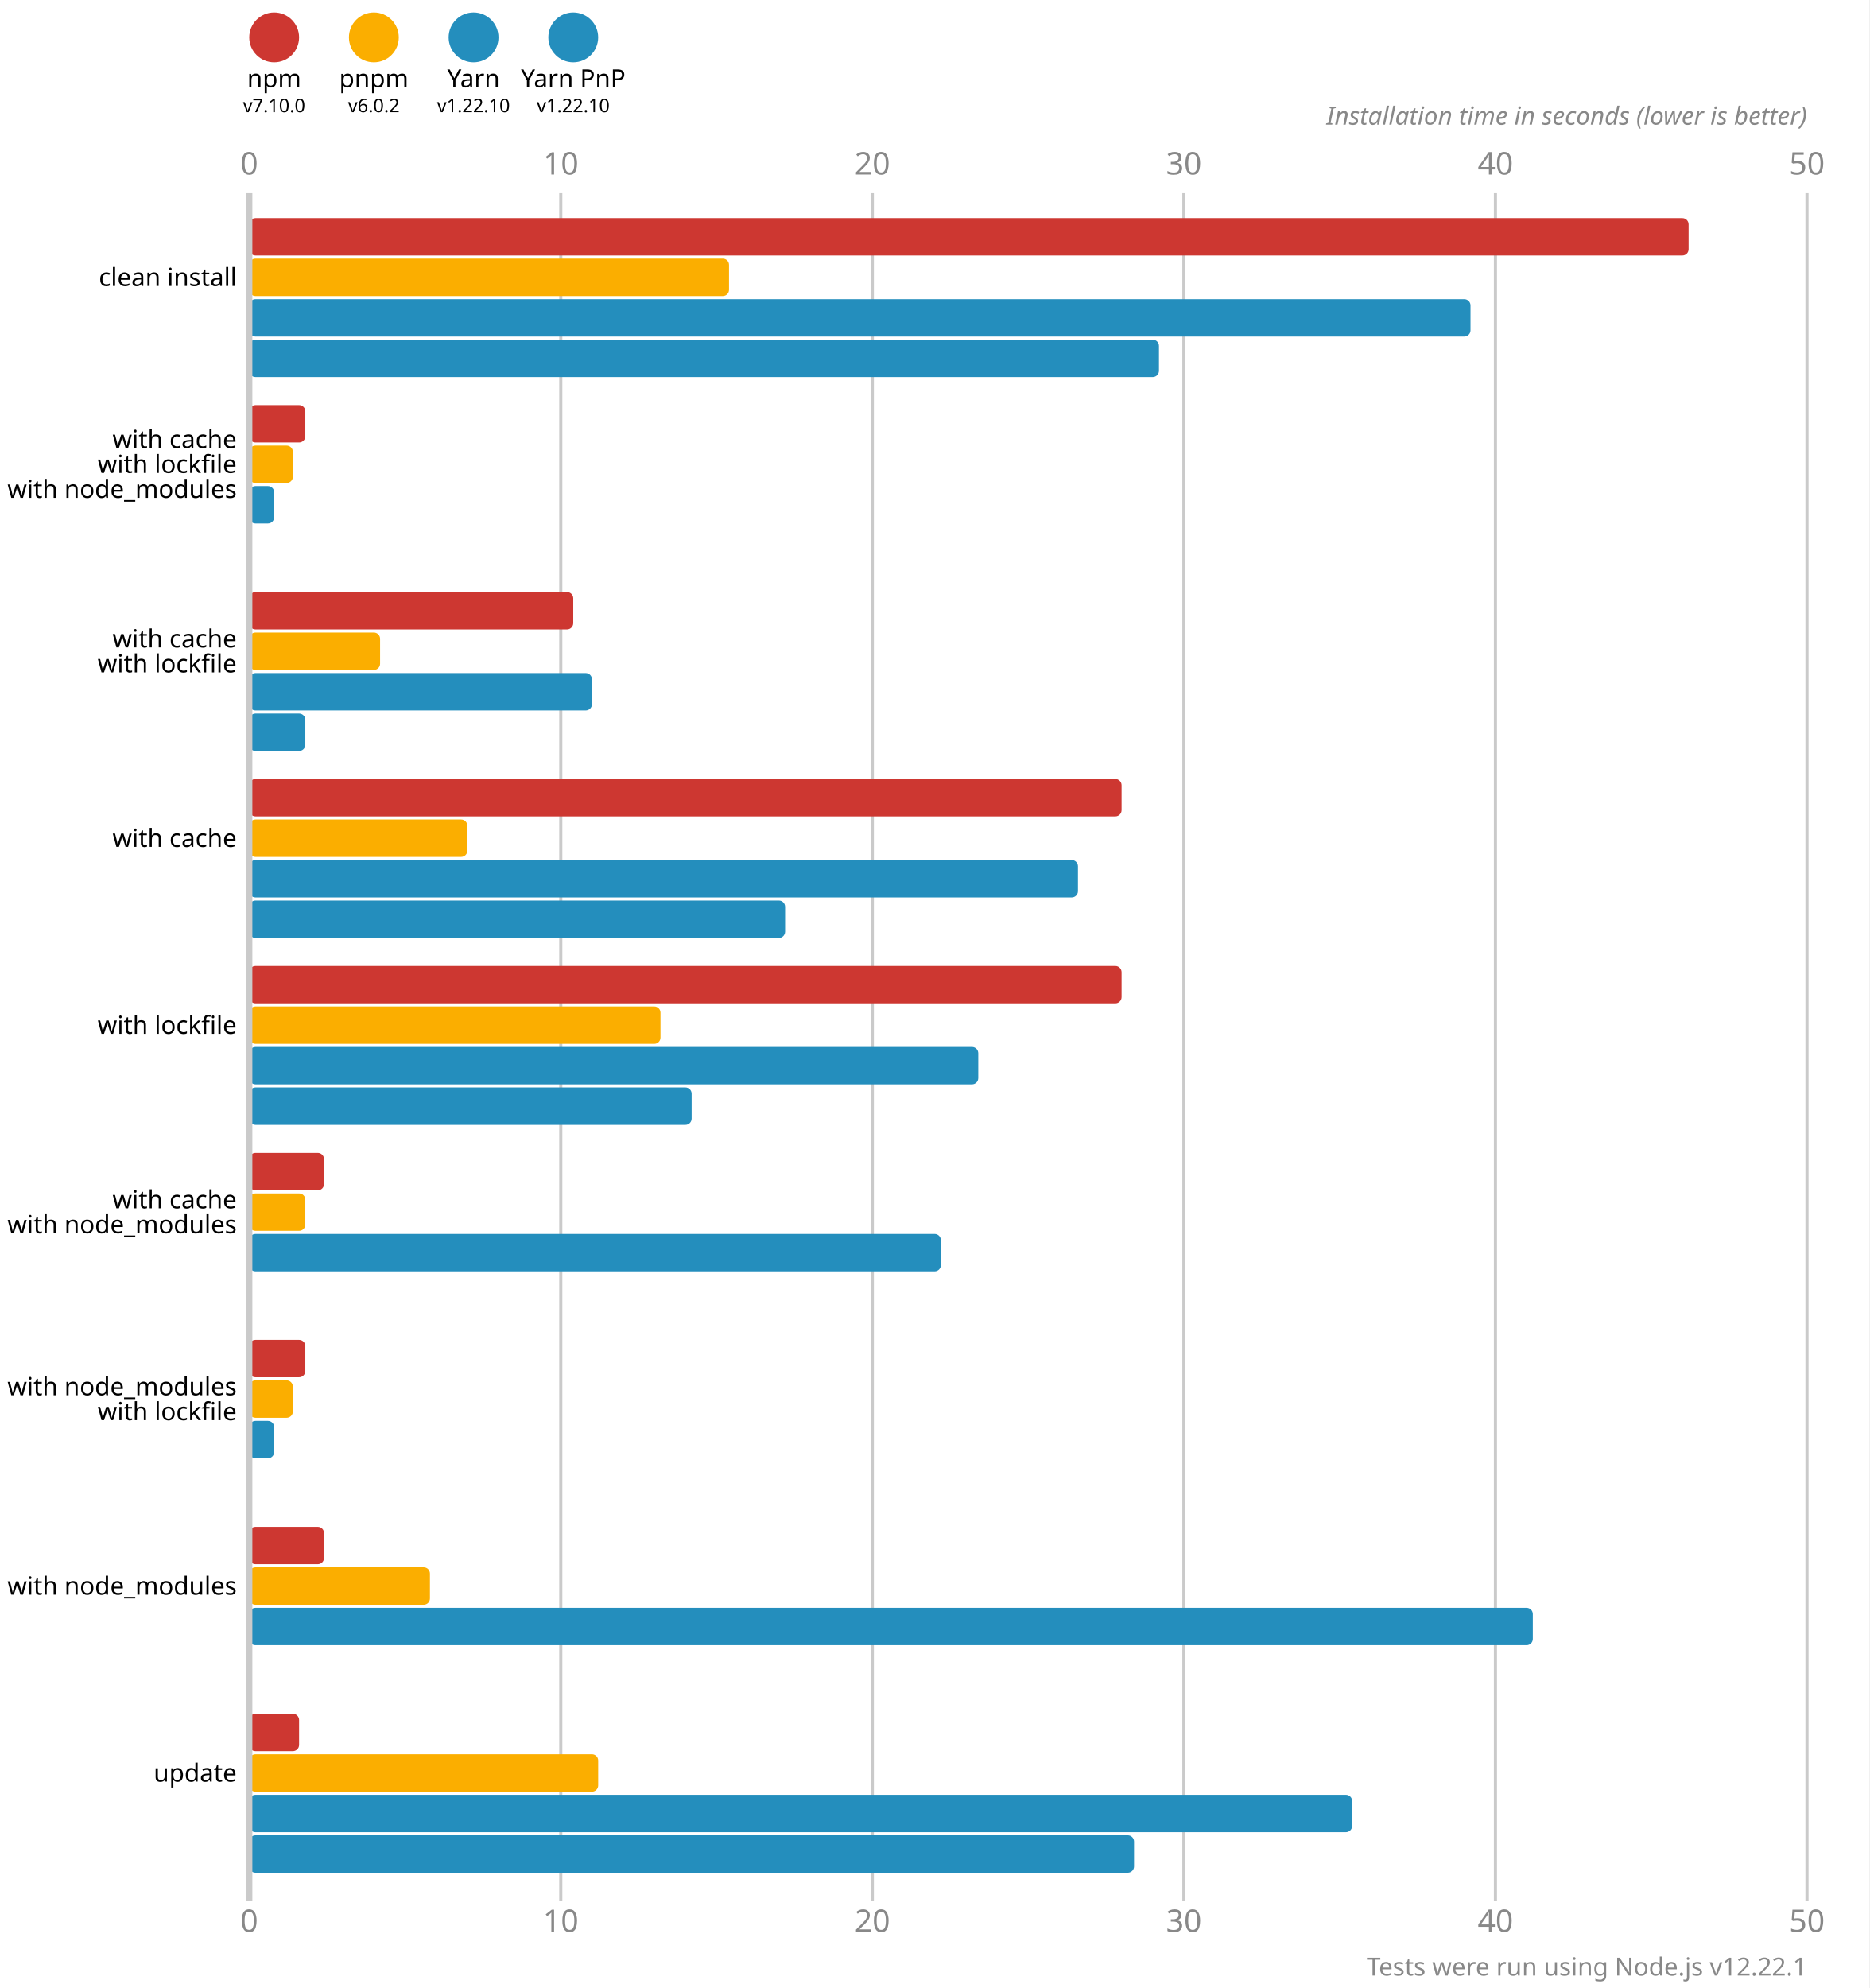
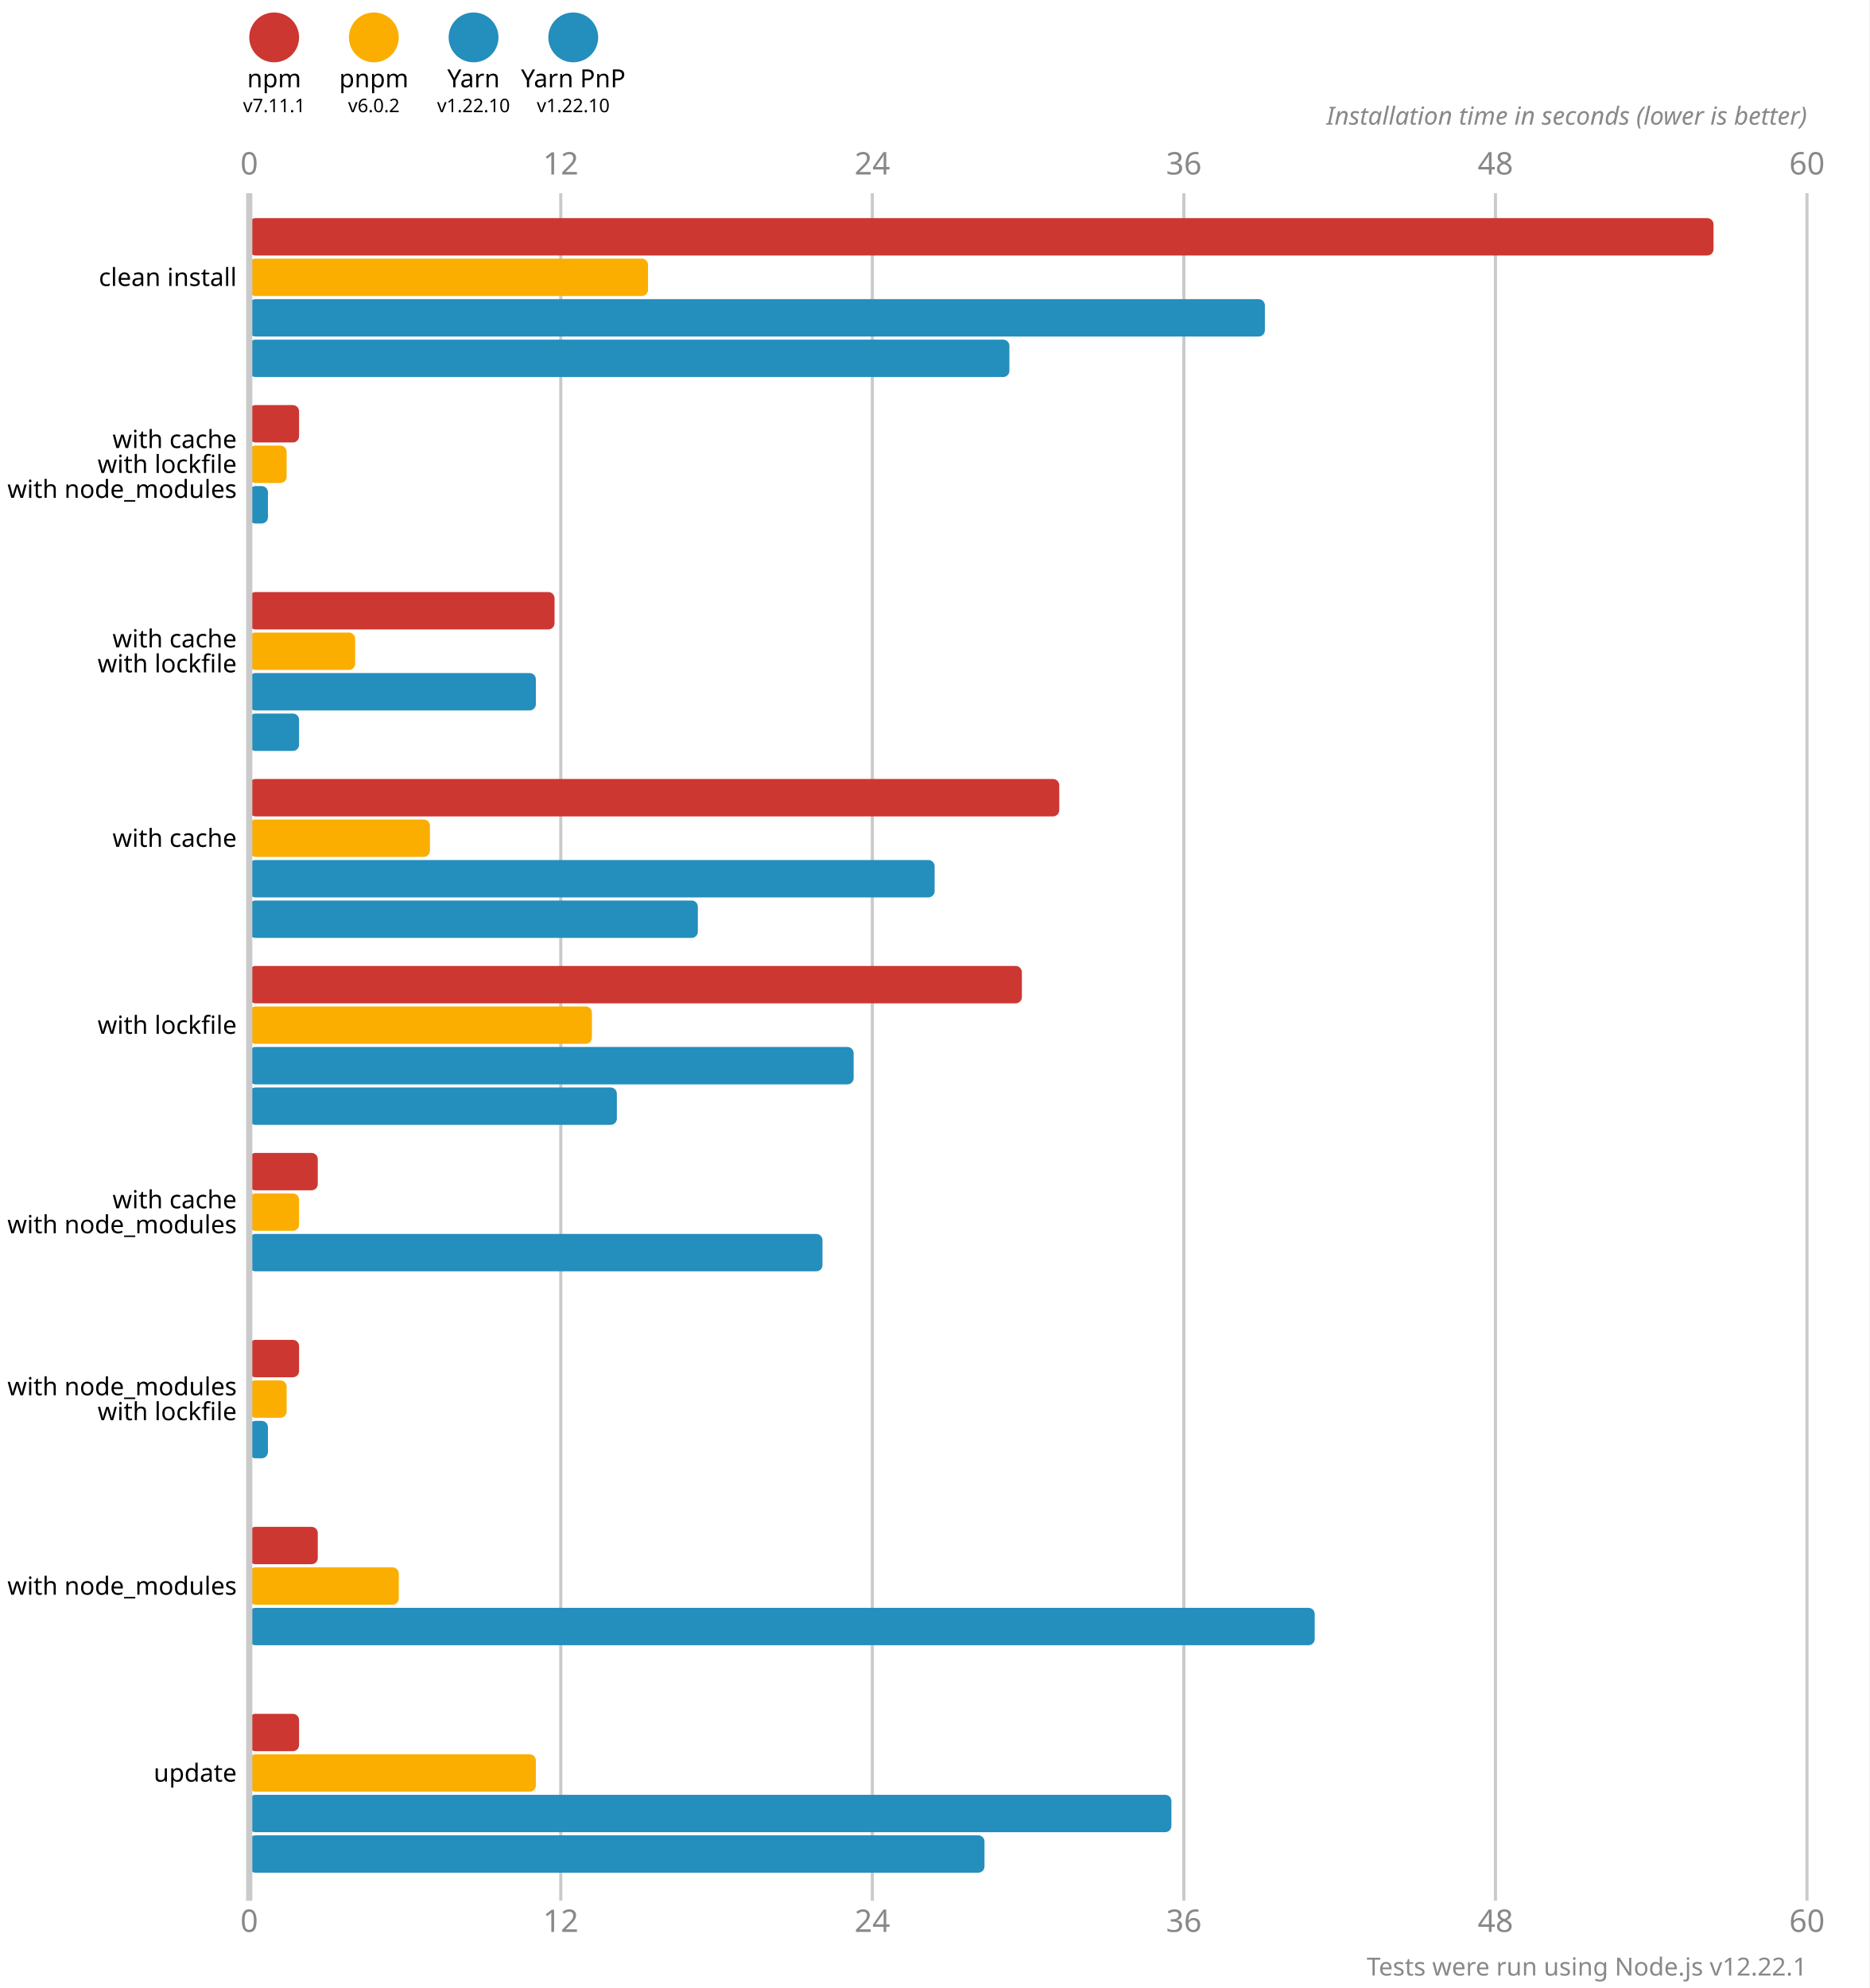
<svg xmlns="http://www.w3.org/2000/svg" version="1.1" viewBox="0 0 300 319">
  <style>
    .font { font-family: sans-serif; }
    .s3 { font-size: 3px; }
    .s4 { font-size: 4px; }
    .s5 { font-size: 5px; }
    .line { stroke: #cacaca; }
    .width { stroke-width: 0.5; }
    .text { fill: #888; }
  </style>
  <rect x="0" y="0" width="300" height="319" fill="#fff" />
  <circle cx="44" cy="6" r="4" fill="#cd3731" />
  <text x="44" y="14" class="font s4" text-anchor="middle">npm</text>
-   <text x="44" y="18" class="font s3" text-anchor="middle">v7.10.0</text>
+   <text x="44" y="18" class="font s3" text-anchor="middle">v7.11.1</text>
  <circle cx="60" cy="6" r="4" fill="#fbae00" />
  <text x="60" y="14" class="font s4" text-anchor="middle">pnpm</text>
  <text x="60" y="18" class="font s3" text-anchor="middle">v6.0.2</text>
  <circle cx="76" cy="6" r="4" fill="#248ebd" />
  <text x="76" y="14" class="font s4" text-anchor="middle">Yarn</text>
  <text x="76" y="18" class="font s3" text-anchor="middle">v1.22.10</text>
  <circle cx="92" cy="6" r="4" fill="#248ebd" />
  <text x="92" y="14" class="font s4" text-anchor="middle">Yarn PnP</text>
  <text x="92" y="18" class="font s3" text-anchor="middle">v1.22.10</text>
  <text x="40" y="28" class="font s5 text" text-anchor="middle">0</text>
  <text x="40" y="310" class="font s5 text" text-anchor="middle">0</text>
  <line x1="90" y1="31" x2="90" y2="305" class="line width" />
-   <text x="90" y="28" class="font s5 text" text-anchor="middle">10</text>
-   <text x="90" y="310" class="font s5 text" text-anchor="middle">10</text>
+   <text x="90" y="28" class="font s5 text" text-anchor="middle">12</text>
+   <text x="90" y="310" class="font s5 text" text-anchor="middle">12</text>
  <line x1="140" y1="31" x2="140" y2="305" class="line width" />
-   <text x="140" y="28" class="font s5 text" text-anchor="middle">20</text>
-   <text x="140" y="310" class="font s5 text" text-anchor="middle">20</text>
+   <text x="140" y="28" class="font s5 text" text-anchor="middle">24</text>
+   <text x="140" y="310" class="font s5 text" text-anchor="middle">24</text>
  <line x1="190" y1="31" x2="190" y2="305" class="line width" />
-   <text x="190" y="28" class="font s5 text" text-anchor="middle">30</text>
-   <text x="190" y="310" class="font s5 text" text-anchor="middle">30</text>
+   <text x="190" y="28" class="font s5 text" text-anchor="middle">36</text>
+   <text x="190" y="310" class="font s5 text" text-anchor="middle">36</text>
  <line x1="240" y1="31" x2="240" y2="305" class="line width" />
-   <text x="240" y="28" class="font s5 text" text-anchor="middle">40</text>
-   <text x="240" y="310" class="font s5 text" text-anchor="middle">40</text>
+   <text x="240" y="28" class="font s5 text" text-anchor="middle">48</text>
+   <text x="240" y="310" class="font s5 text" text-anchor="middle">48</text>
  <line x1="290" y1="31" x2="290" y2="305" class="line width" />
-   <text x="290" y="28" class="font s5 text" text-anchor="middle">50</text>
-   <text x="290" y="310" class="font s5 text" text-anchor="middle">50</text>
+   <text x="290" y="28" class="font s5 text" text-anchor="middle">60</text>
+   <text x="290" y="310" class="font s5 text" text-anchor="middle">60</text>
  <text x="290" y="20" class="font s4 text" font-style="italic" text-anchor="end">Installation time in seconds (lower is better)</text>
-   <rect x="40" y="35" width="231" height="6" fill="#cd3731" rx="1" ry="1" />
-   <rect x="40" y="41.5" width="77" height="6" fill="#fbae00" rx="1" ry="1" />
-   <rect x="40" y="48" width="196" height="6" fill="#248ebd" rx="1" ry="1" />
-   <rect x="40" y="54.5" width="146" height="6" fill="#248ebd" rx="1" ry="1" />
-   <rect x="40" y="65" width="9" height="6" fill="#cd3731" rx="1" ry="1" />
-   <rect x="40" y="71.5" width="7" height="6" fill="#fbae00" rx="1" ry="1" />
-   <rect x="40" y="78" width="4" height="6" fill="#248ebd" rx="1" ry="1" />
+   <rect x="40" y="35" width="235" height="6" fill="#cd3731" rx="1" ry="1" />
+   <rect x="40" y="41.5" width="64" height="6" fill="#fbae00" rx="1" ry="1" />
+   <rect x="40" y="48" width="163" height="6" fill="#248ebd" rx="1" ry="1" />
+   <rect x="40" y="54.5" width="122" height="6" fill="#248ebd" rx="1" ry="1" />
+   <rect x="40" y="65" width="8" height="6" fill="#cd3731" rx="1" ry="1" />
+   <rect x="40" y="71.5" width="6" height="6" fill="#fbae00" rx="1" ry="1" />
+   <rect x="40" y="78" width="3" height="6" fill="#248ebd" rx="1" ry="1" />
  <rect x="40" y="84.5" width="0" height="6" fill="#248ebd" rx="1" ry="1" />
-   <rect x="40" y="95" width="52" height="6" fill="#cd3731" rx="1" ry="1" />
-   <rect x="40" y="101.5" width="21" height="6" fill="#fbae00" rx="1" ry="1" />
-   <rect x="40" y="108" width="55" height="6" fill="#248ebd" rx="1" ry="1" />
-   <rect x="40" y="114.5" width="9" height="6" fill="#248ebd" rx="1" ry="1" />
-   <rect x="40" y="125" width="140" height="6" fill="#cd3731" rx="1" ry="1" />
-   <rect x="40" y="131.5" width="35" height="6" fill="#fbae00" rx="1" ry="1" />
-   <rect x="40" y="138" width="133" height="6" fill="#248ebd" rx="1" ry="1" />
-   <rect x="40" y="144.5" width="86" height="6" fill="#248ebd" rx="1" ry="1" />
-   <rect x="40" y="155" width="140" height="6" fill="#cd3731" rx="1" ry="1" />
-   <rect x="40" y="161.5" width="66" height="6" fill="#fbae00" rx="1" ry="1" />
-   <rect x="40" y="168" width="117" height="6" fill="#248ebd" rx="1" ry="1" />
-   <rect x="40" y="174.5" width="71" height="6" fill="#248ebd" rx="1" ry="1" />
-   <rect x="40" y="185" width="12" height="6" fill="#cd3731" rx="1" ry="1" />
-   <rect x="40" y="191.5" width="9" height="6" fill="#fbae00" rx="1" ry="1" />
-   <rect x="40" y="198" width="111" height="6" fill="#248ebd" rx="1" ry="1" />
+   <rect x="40" y="95" width="49" height="6" fill="#cd3731" rx="1" ry="1" />
+   <rect x="40" y="101.5" width="17" height="6" fill="#fbae00" rx="1" ry="1" />
+   <rect x="40" y="108" width="46" height="6" fill="#248ebd" rx="1" ry="1" />
+   <rect x="40" y="114.5" width="8" height="6" fill="#248ebd" rx="1" ry="1" />
+   <rect x="40" y="125" width="130" height="6" fill="#cd3731" rx="1" ry="1" />
+   <rect x="40" y="131.5" width="29" height="6" fill="#fbae00" rx="1" ry="1" />
+   <rect x="40" y="138" width="110" height="6" fill="#248ebd" rx="1" ry="1" />
+   <rect x="40" y="144.5" width="72" height="6" fill="#248ebd" rx="1" ry="1" />
+   <rect x="40" y="155" width="124" height="6" fill="#cd3731" rx="1" ry="1" />
+   <rect x="40" y="161.5" width="55" height="6" fill="#fbae00" rx="1" ry="1" />
+   <rect x="40" y="168" width="97" height="6" fill="#248ebd" rx="1" ry="1" />
+   <rect x="40" y="174.5" width="59" height="6" fill="#248ebd" rx="1" ry="1" />
+   <rect x="40" y="185" width="11" height="6" fill="#cd3731" rx="1" ry="1" />
+   <rect x="40" y="191.5" width="8" height="6" fill="#fbae00" rx="1" ry="1" />
+   <rect x="40" y="198" width="92" height="6" fill="#248ebd" rx="1" ry="1" />
  <rect x="40" y="204.5" width="0" height="6" fill="#248ebd" rx="1" ry="1" />
-   <rect x="40" y="215" width="9" height="6" fill="#cd3731" rx="1" ry="1" />
-   <rect x="40" y="221.5" width="7" height="6" fill="#fbae00" rx="1" ry="1" />
-   <rect x="40" y="228" width="4" height="6" fill="#248ebd" rx="1" ry="1" />
+   <rect x="40" y="215" width="8" height="6" fill="#cd3731" rx="1" ry="1" />
+   <rect x="40" y="221.5" width="6" height="6" fill="#fbae00" rx="1" ry="1" />
+   <rect x="40" y="228" width="3" height="6" fill="#248ebd" rx="1" ry="1" />
  <rect x="40" y="234.5" width="0" height="6" fill="#248ebd" rx="1" ry="1" />
-   <rect x="40" y="245" width="12" height="6" fill="#cd3731" rx="1" ry="1" />
-   <rect x="40" y="251.5" width="29" height="6" fill="#fbae00" rx="1" ry="1" />
-   <rect x="40" y="258" width="206" height="6" fill="#248ebd" rx="1" ry="1" />
+   <rect x="40" y="245" width="11" height="6" fill="#cd3731" rx="1" ry="1" />
+   <rect x="40" y="251.5" width="24" height="6" fill="#fbae00" rx="1" ry="1" />
+   <rect x="40" y="258" width="171" height="6" fill="#248ebd" rx="1" ry="1" />
  <rect x="40" y="264.5" width="0" height="6" fill="#248ebd" rx="1" ry="1" />
  <rect x="40" y="275" width="8" height="6" fill="#cd3731" rx="1" ry="1" />
-   <rect x="40" y="281.5" width="56" height="6" fill="#fbae00" rx="1" ry="1" />
-   <rect x="40" y="288" width="177" height="6" fill="#248ebd" rx="1" ry="1" />
-   <rect x="40" y="294.5" width="142" height="6" fill="#248ebd" rx="1" ry="1" />
+   <rect x="40" y="281.5" width="46" height="6" fill="#fbae00" rx="1" ry="1" />
+   <rect x="40" y="288" width="148" height="6" fill="#248ebd" rx="1" ry="1" />
+   <rect x="40" y="294.5" width="118" height="6" fill="#248ebd" rx="1" ry="1" />
  <line x1="40" y1="31" x2="40" y2="305" class="line" />
  <text x="38" y="44.5" class="font s4" dominant-baseline="middle" text-anchor="end">clean install</text>
  <text x="38" y="70.5" class="font s4" dominant-baseline="middle" text-anchor="end">with cache</text>
  <text x="38" y="74.5" class="font s4" dominant-baseline="middle" text-anchor="end">with lockfile</text>
  <text x="38" y="78.5" class="font s4" dominant-baseline="middle" text-anchor="end">with node_modules</text>
  <text x="38" y="102.5" class="font s4" dominant-baseline="middle" text-anchor="end">with cache</text>
  <text x="38" y="106.5" class="font s4" dominant-baseline="middle" text-anchor="end">with lockfile</text>
  <text x="38" y="134.5" class="font s4" dominant-baseline="middle" text-anchor="end">with cache</text>
  <text x="38" y="164.5" class="font s4" dominant-baseline="middle" text-anchor="end">with lockfile</text>
  <text x="38" y="192.5" class="font s4" dominant-baseline="middle" text-anchor="end">with cache</text>
  <text x="38" y="196.5" class="font s4" dominant-baseline="middle" text-anchor="end">with node_modules</text>
  <text x="38" y="222.5" class="font s4" dominant-baseline="middle" text-anchor="end">with node_modules</text>
  <text x="38" y="226.5" class="font s4" dominant-baseline="middle" text-anchor="end">with lockfile</text>
  <text x="38" y="254.5" class="font s4" dominant-baseline="middle" text-anchor="end">with node_modules</text>
  <text x="38" y="284.5" class="font s4" dominant-baseline="middle" text-anchor="end">update</text>
  <text x="290" y="317" class="font s4 text" text-anchor="end">Tests were run using Node.js v12.22.1</text>
</svg>
